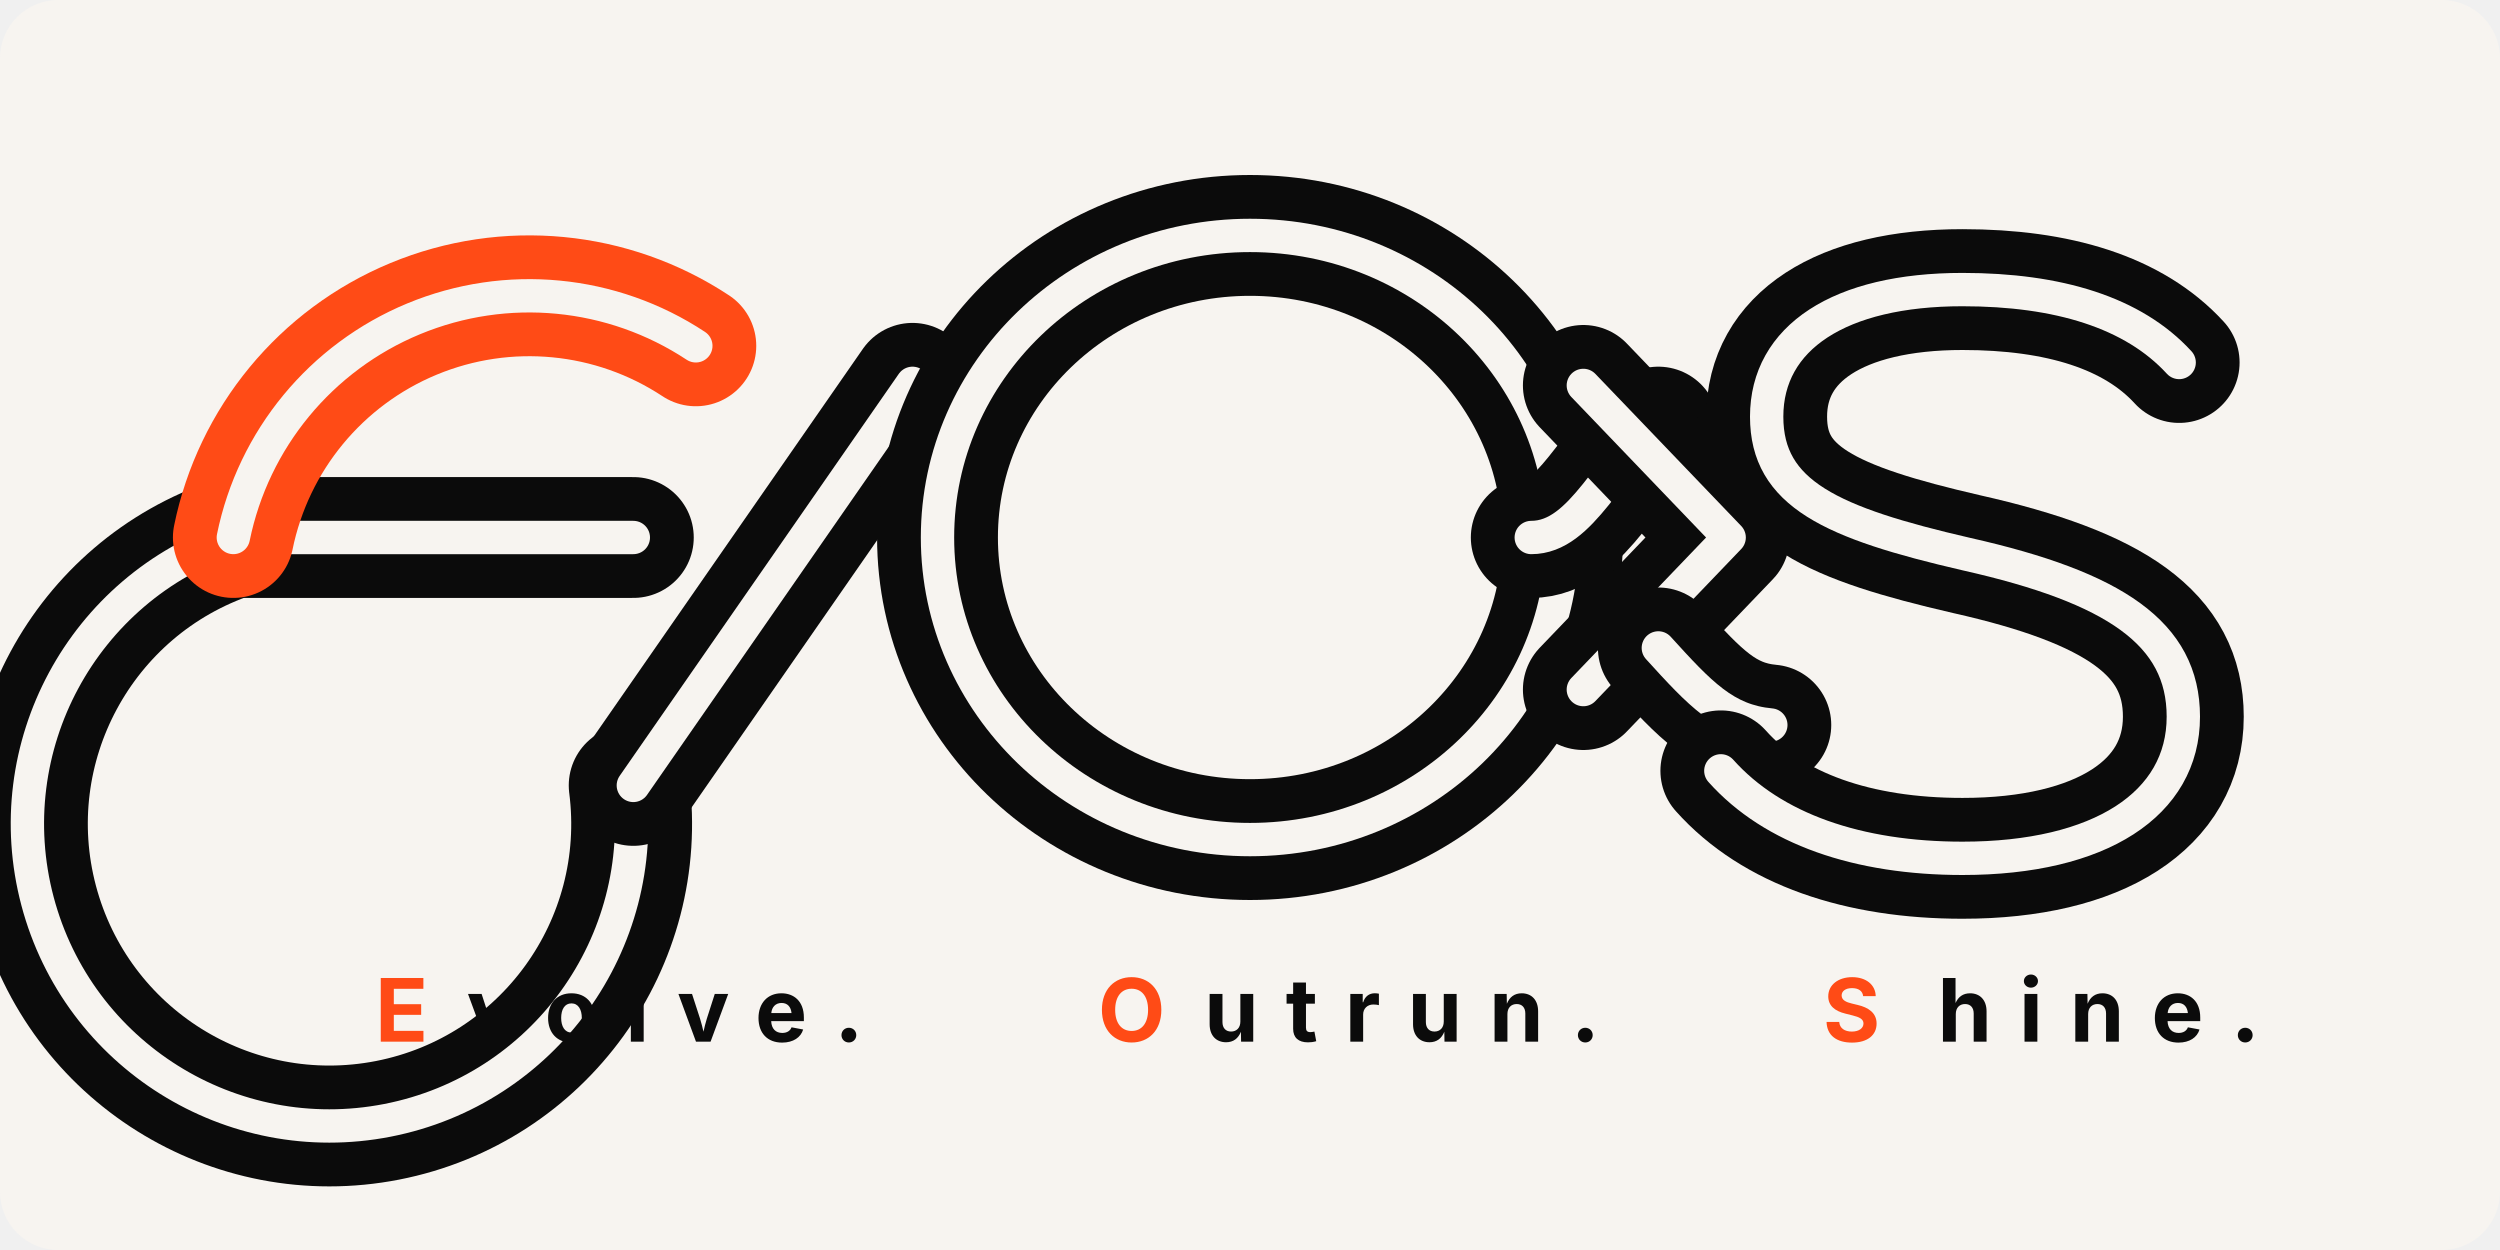
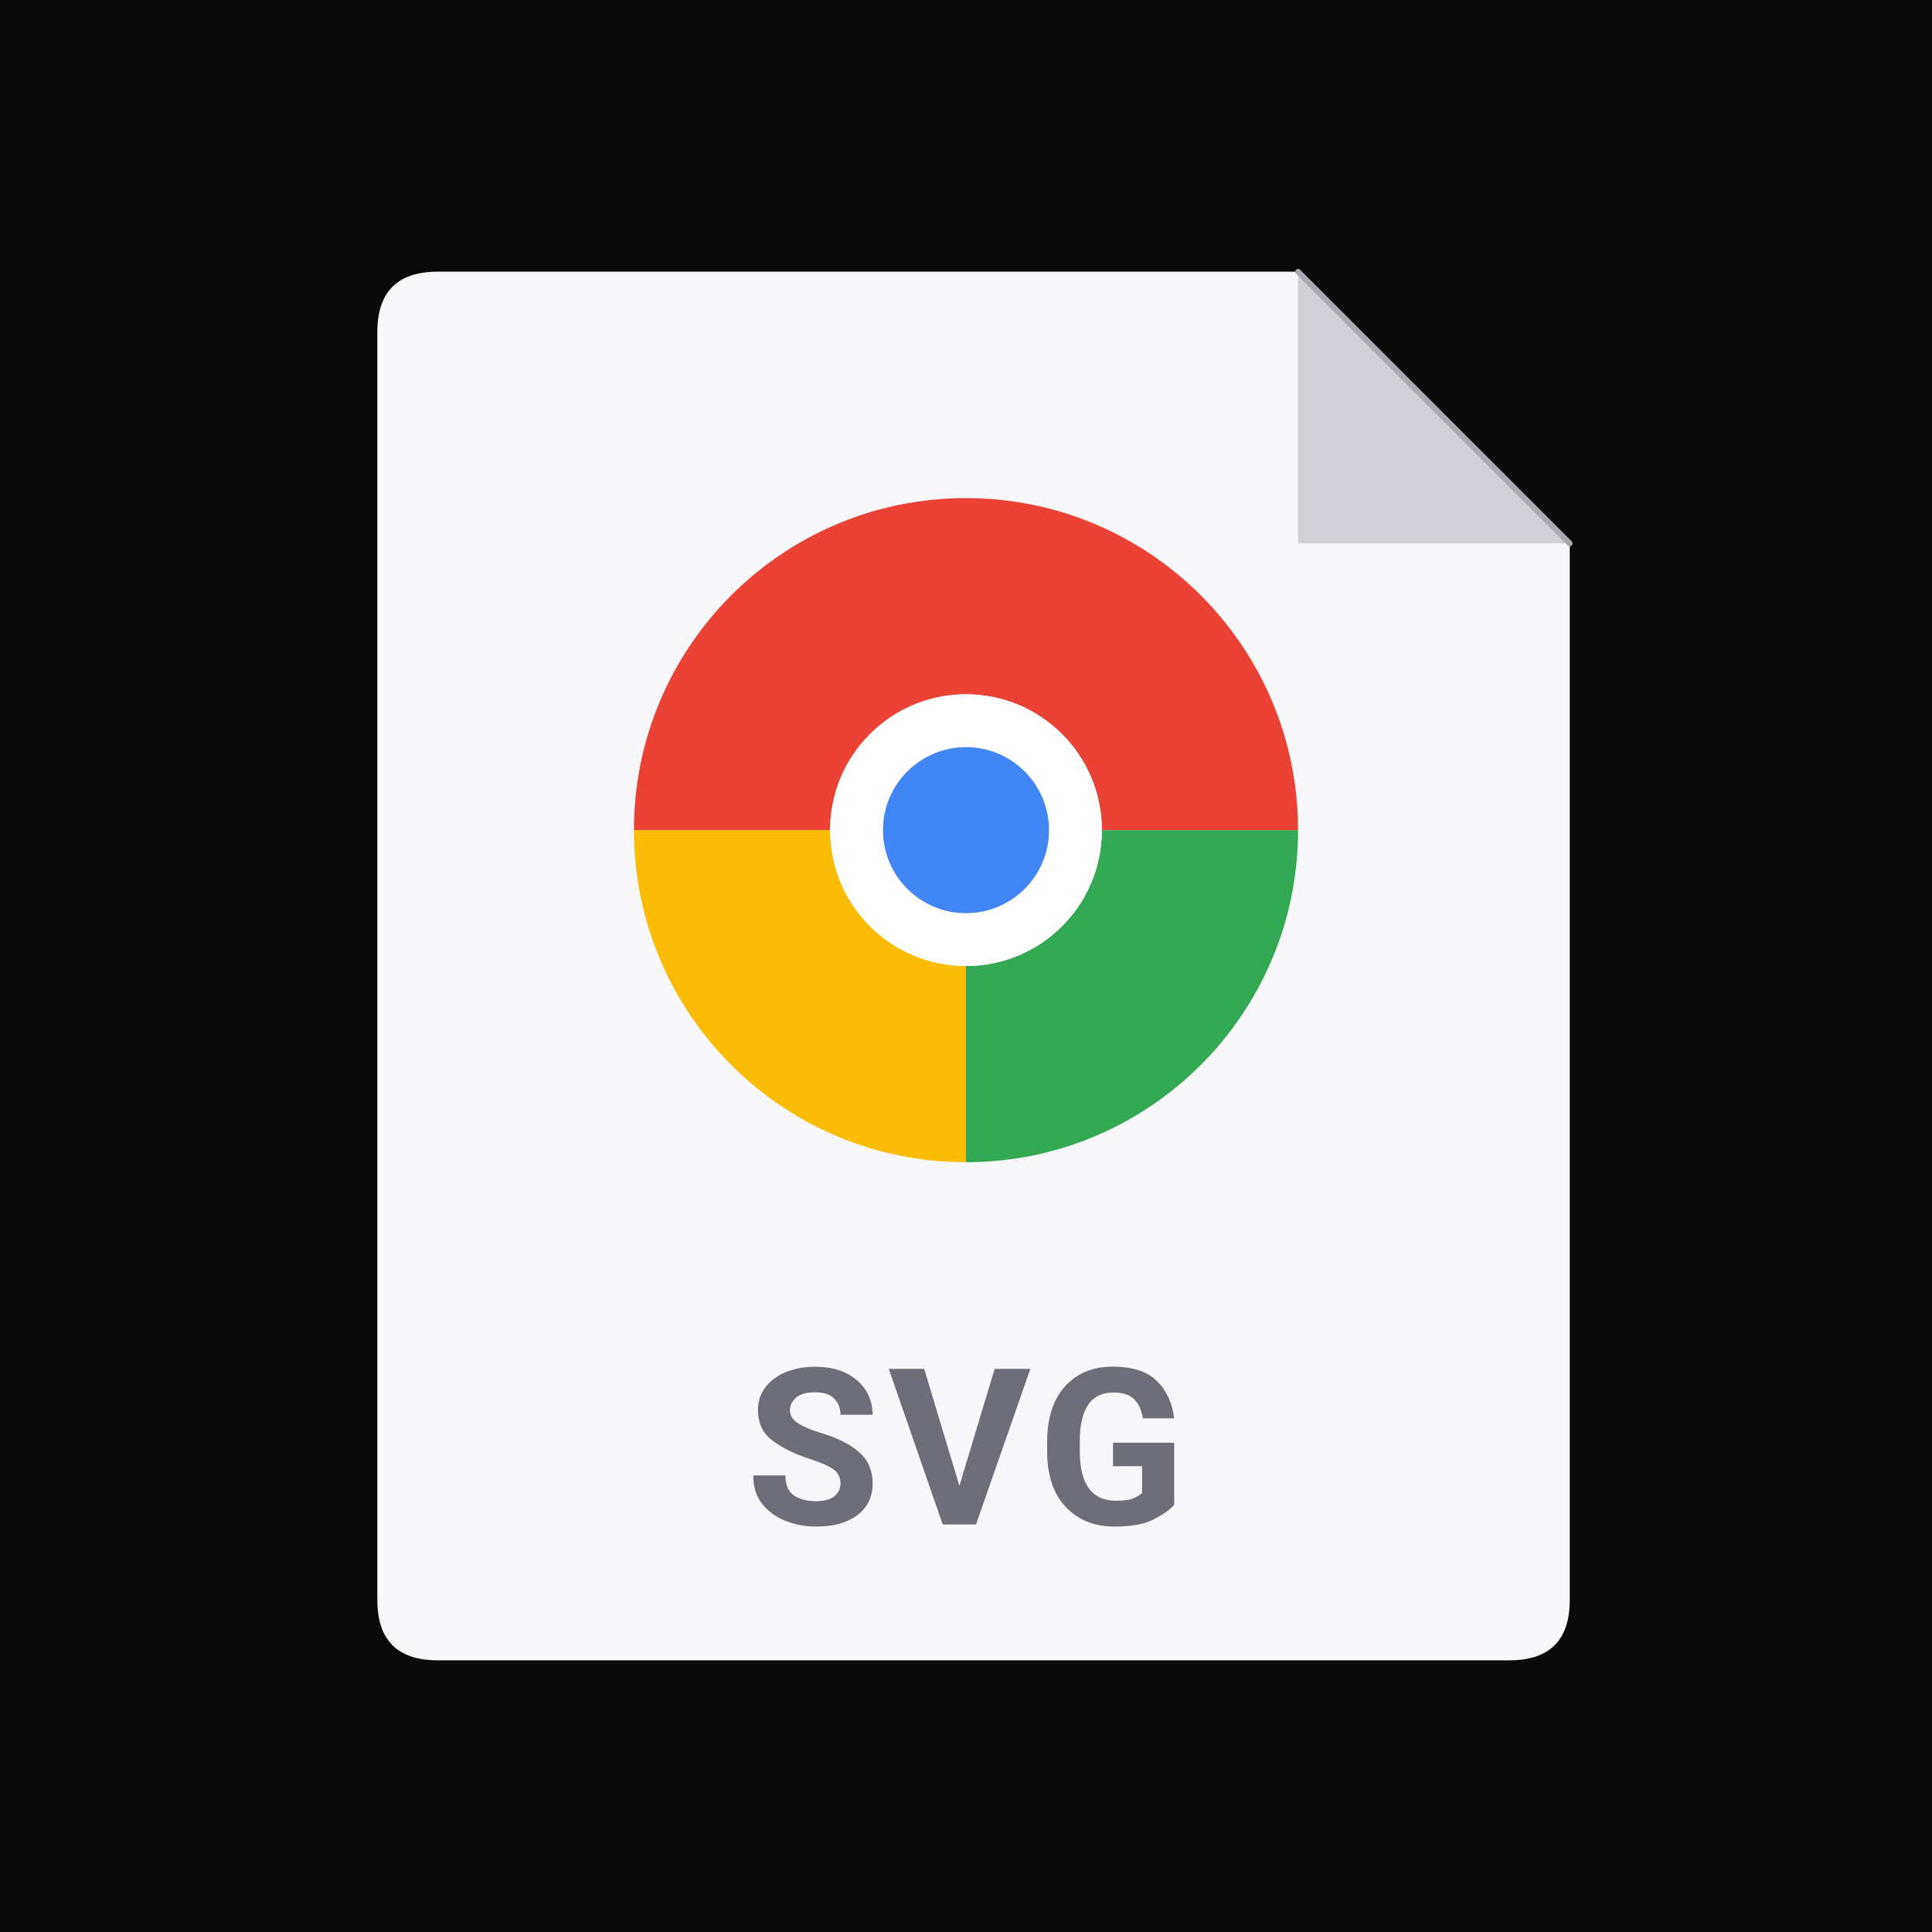
- <svg xmlns="http://www.w3.org/2000/svg" viewBox="0 0 1200 600" role="img" aria-labelledby="title desc">
-   <rect width="1200" height="600" rx="28" fill="#f7f4f0" />
-   <g fill="none" stroke-linecap="round" stroke-linejoin="round">
-     <path d="M304 258H112a145 145 0 1 0 190 119" stroke="#0b0b0b" stroke-width="58" />
-     <path d="M304 258H112a145 145 0 1 0 190 119" stroke="#f7f4f0" stroke-width="16" />
-     <path d="M112 258a145 145 0 0 1 222-92" stroke="#ff4b16" stroke-width="58" />
-     <path d="M112 258a145 145 0 0 1 222-92" stroke="#f7f4f0" stroke-width="16" />
-     <path d="M304 377 438 184" stroke="#0b0b0b" stroke-width="58" />
-     <path d="M304 377 438 184" stroke="#f7f4f0" stroke-width="16" />
-     <ellipse cx="600" cy="258" rx="150" ry="145" stroke="#0b0b0b" stroke-width="58" />
-     <ellipse cx="600" cy="258" rx="150" ry="145" stroke="#f7f4f0" stroke-width="16" />
-     <path d="M735 258C760 258 772 221 796 205" stroke="#0b0b0b" stroke-width="58" />
-     <path d="M735 258C760 258 772 221 796 205" stroke="#f7f4f0" stroke-width="16" />
-     <path d="M760 185 830 258 760 331" stroke="#0b0b0b" stroke-width="58" />
-     <path d="M760 185 830 258 760 331" stroke="#f7f4f0" stroke-width="16" />
-     <path d="M796 311C816 333 828 346 850 348" stroke="#0b0b0b" stroke-width="58" />
-     <path d="M796 311C816 333 828 346 850 348" stroke="#f7f4f0" stroke-width="16" />
-     <path d="M1046 174c-22-24-58-35-104-35-59 0-94 23-94 61 0 37 31 51 96 66 71 16 104 38 104 78 0 42-40 68-106 68-50 0-91-14-116-42" stroke="#0b0b0b" stroke-width="58" />
-     <path d="M1046 174c-22-24-58-35-104-35-59 0-94 23-94 61 0 37 31 51 96 66 71 16 104 38 104 78 0 42-40 68-106 68-50 0-91-14-116-42" stroke="#f7f4f0" stroke-width="16" />
+ <svg xmlns="http://www.w3.org/2000/svg" viewBox="0 0 512 512" role="img" aria-label="SVG">
+   <rect width="512" height="512" fill="#0a0a0a" />
+   <path d="M 116 72            L 344 72            L 416 144            L 416 424            Q 416 440 400 440            L 116 440            Q 100 440 100 424            L 100 88            Q 100 72 116 72 Z" fill="#f8f8fa" />
+   <path d="M 344 72 L 416 144 L 344 144 Z" fill="#d0d0d6" />
+   <path d="M 344 72 L 416 144" stroke="#a8a8b0" stroke-width="1.5" fill="none" stroke-linecap="round" />
+   <g transform="translate(256 220)">
+     <path d="M -88 0 A 88 88 0 0 1 88 0 L 36 0 A 36 36 0 0 0 -36 0 Z" fill="#ea4335" />
+     <path d="M 88 0 A 88 88 0 0 1 0 88 L 0 36 A 36 36 0 0 0 36 0 Z" fill="#34a853" />
+     <path d="M 0 88 A 88 88 0 0 1 -88 0 L -36 0 A 36 36 0 0 0 0 36 Z" fill="#fbbc05" />
+     <circle cx="0" cy="0" r="36" fill="#ffffff" />
+     <circle cx="0" cy="0" r="22" fill="#4285f4" />
  </g>
-   <g font-family="Inter, Arial, sans-serif" font-size="42" font-weight="700" letter-spacing="13">
-     <text x="180" y="500" fill="#ff4b16">E</text>
-     <text x="224" y="500" fill="#0b0b0b">volve.</text>
-     <text x="527" y="500" fill="#ff4b16">O</text>
-     <text x="578" y="500" fill="#0b0b0b">utrun.</text>
-     <text x="875" y="500" fill="#ff4b16">S</text>
-     <text x="930" y="500" fill="#0b0b0b">hine.</text>
-   </g>
+   <text x="256" y="404" text-anchor="middle" font-family="-apple-system, BlinkMacSystemFont, 'Segoe UI', Roboto, Helvetica, Arial, sans-serif" font-size="58" font-weight="700" fill="#6e6e78" letter-spacing="2">SVG</text>
</svg>
